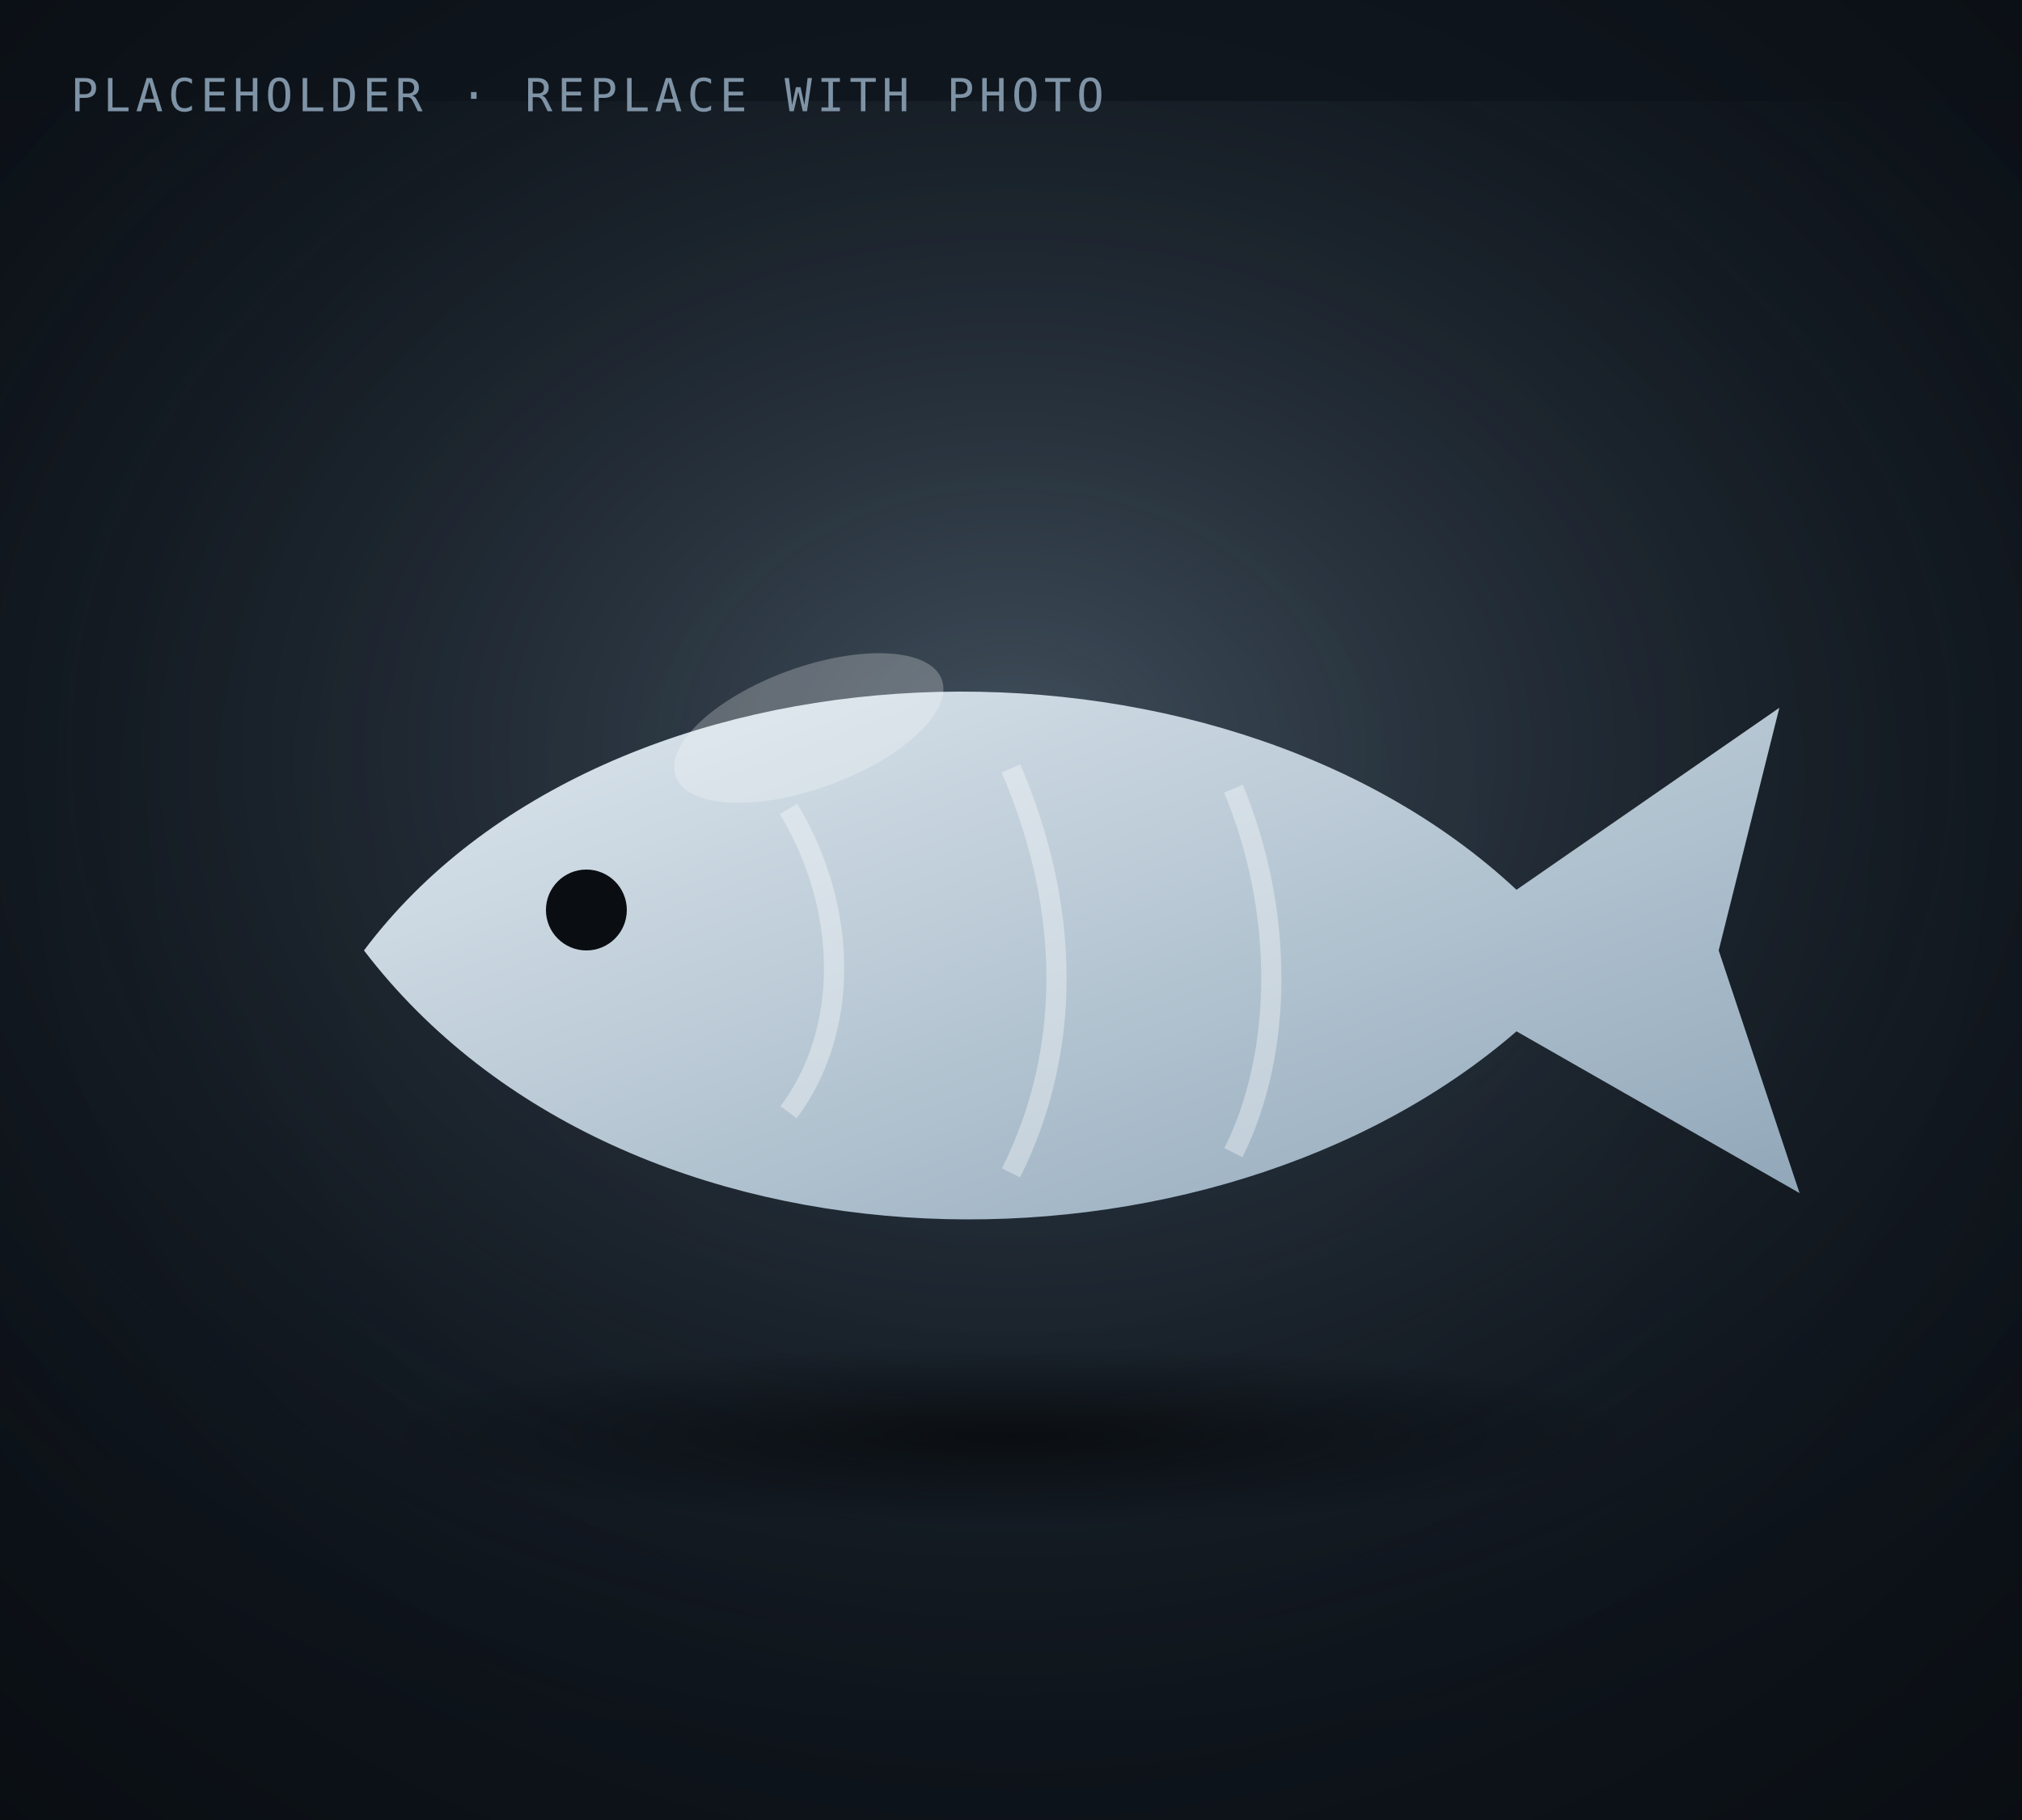
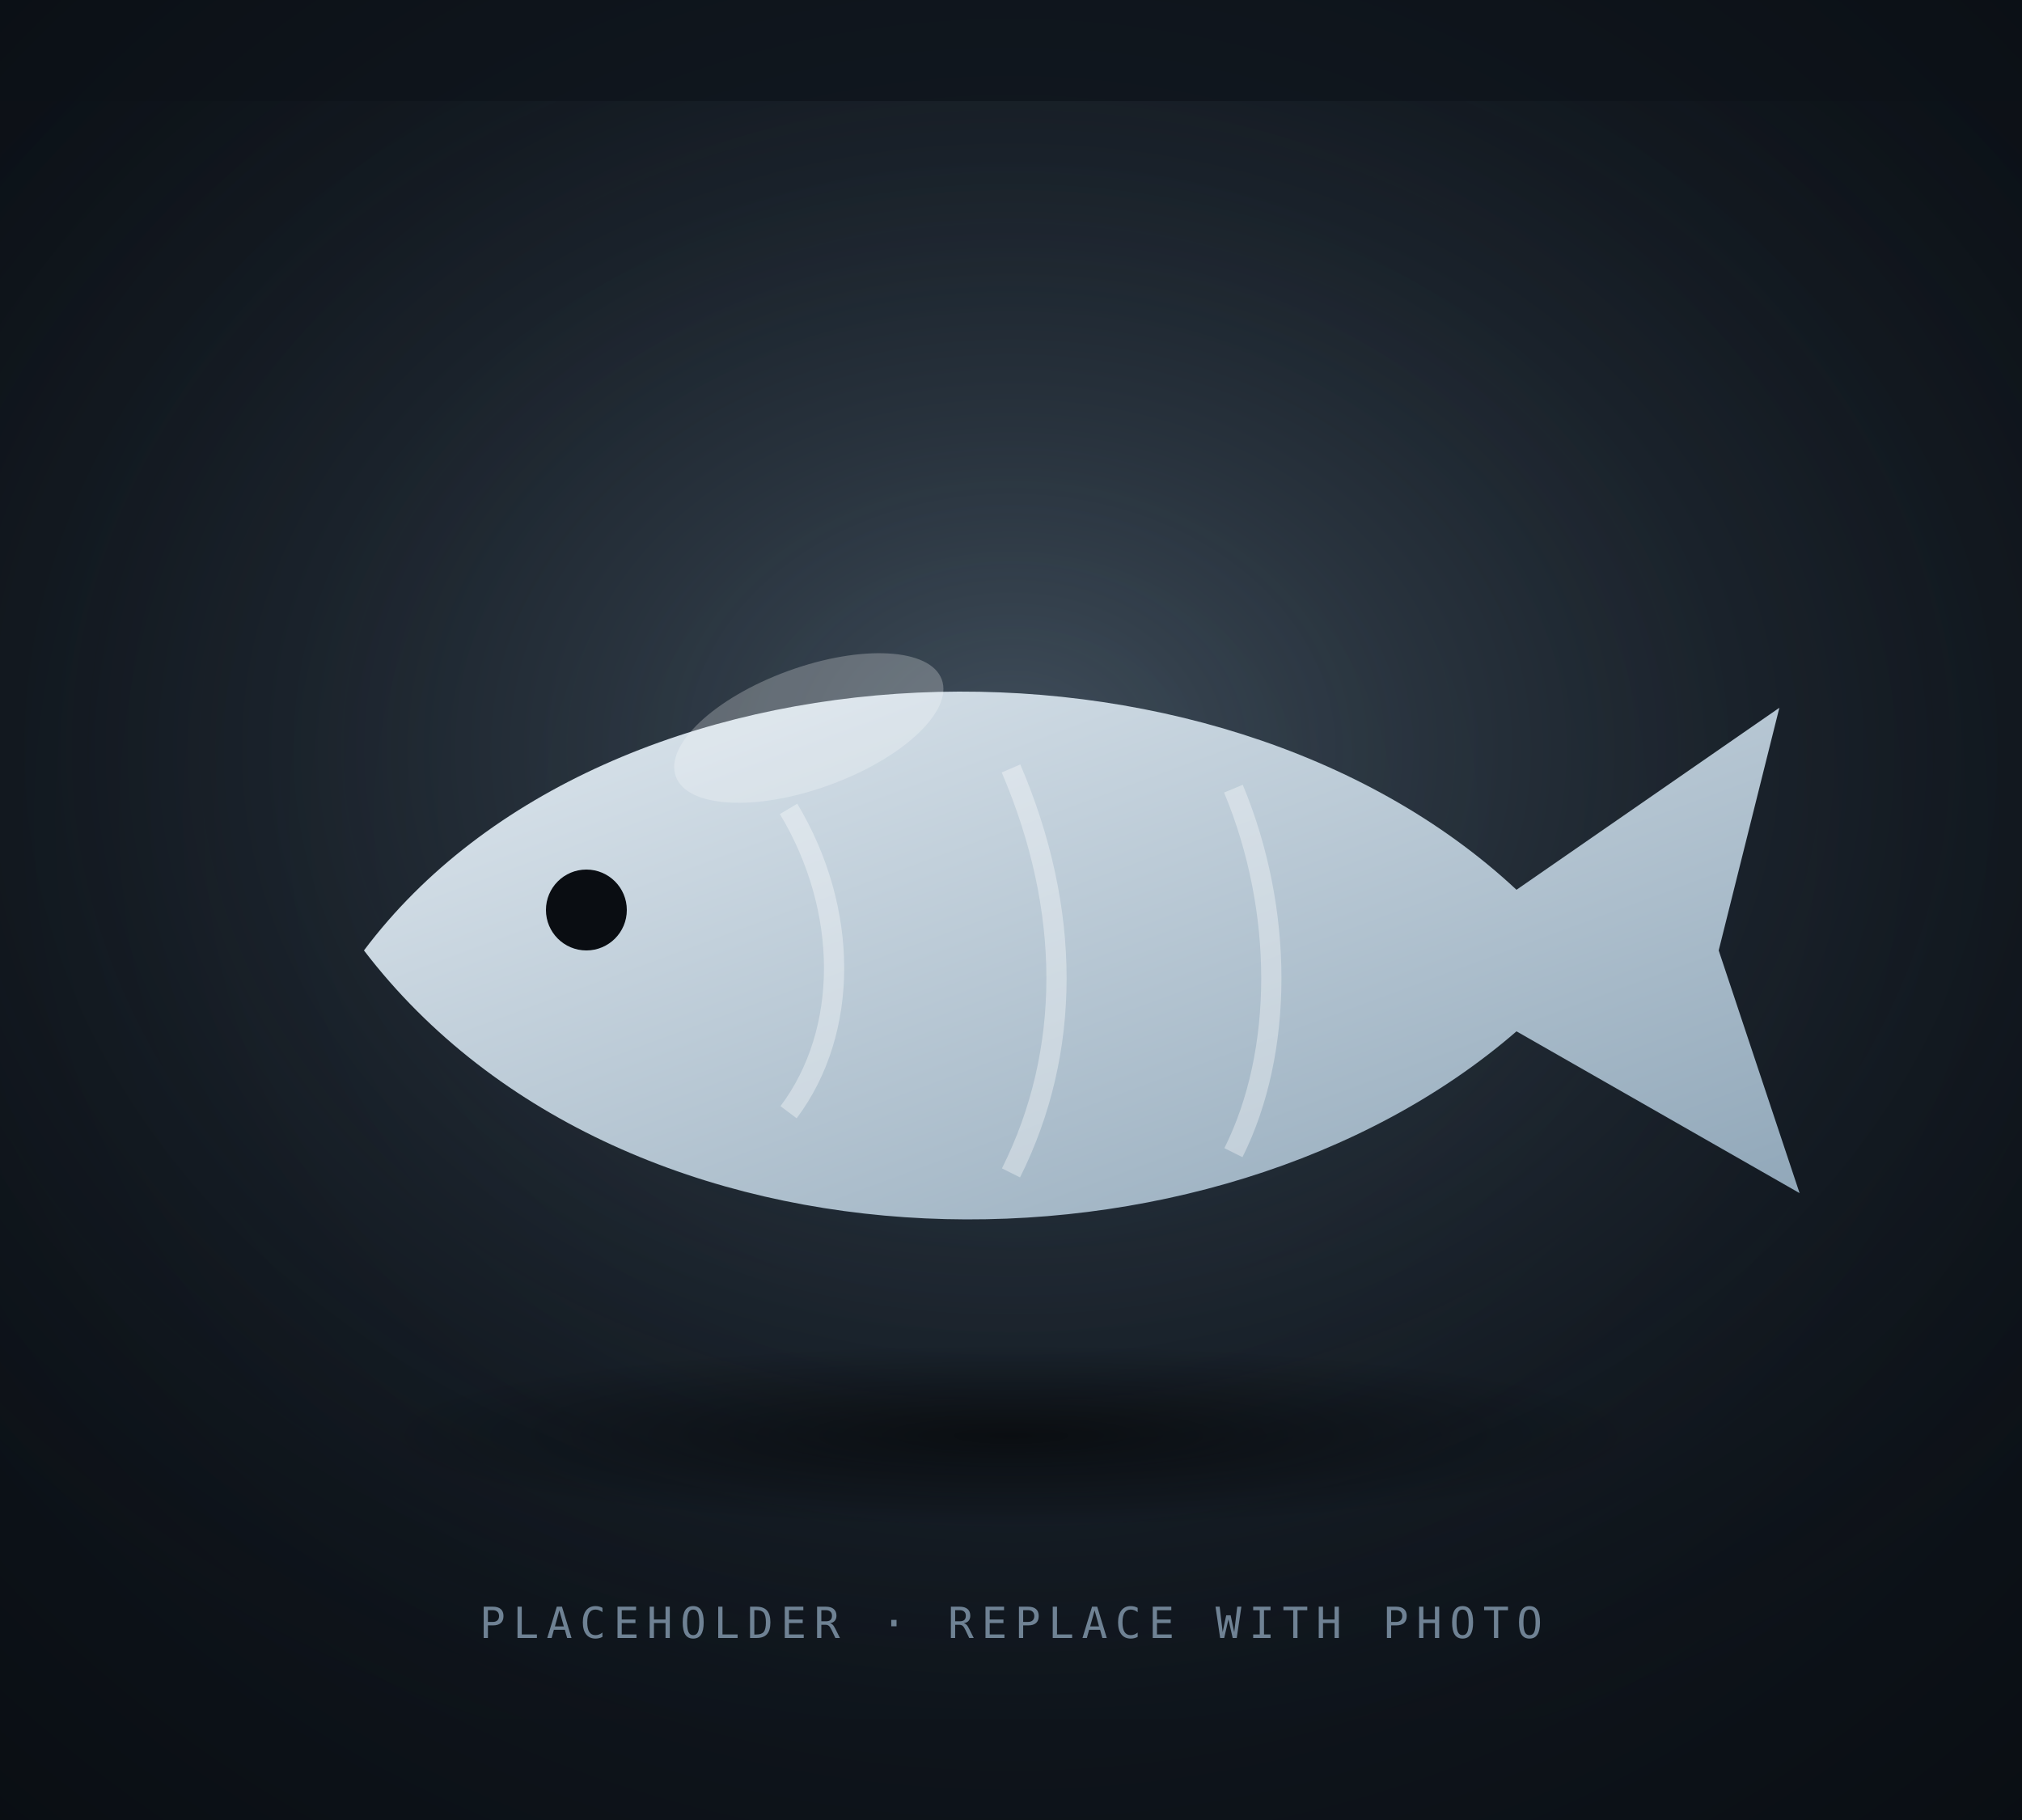
<svg xmlns="http://www.w3.org/2000/svg" viewBox="0 0 800 720" width="800" height="720">
  <defs>
    <radialGradient id="bg-sardines" cx="50%" cy="45%" r="75%">
      <stop offset="0%" stop-color="#16202b" />
      <stop offset="100%" stop-color="#0a0e13" />
    </radialGradient>
  </defs>
  <rect width="800" height="720" fill="url(#bg-sardines)" />
  <svg x="0" y="40" width="800" height="640" viewBox="0 0 200 160" class="" aria-hidden="true">
    <defs>
      <radialGradient id="gfish8fa6b8bg" cx="50%" cy="40%" r="70%">
        <stop offset="0%" stop-color="#8fa6b8" stop-opacity="0.35" />
        <stop offset="100%" stop-color="#0a0d12" stop-opacity="0" />
      </radialGradient>
      <linearGradient id="gfish8fa6b8" x1="0" y1="0" x2="1" y2="1">
        <stop offset="0%" stop-color="#dfe8ef" />
        <stop offset="100%" stop-color="#8fa6b8" />
      </linearGradient>
      <radialGradient id="gfish8fa6b8sh" cx="50%" cy="50%" r="50%">
        <stop offset="0%" stop-color="#000" stop-opacity="0.55" />
        <stop offset="100%" stop-color="#000" stop-opacity="0" />
      </radialGradient>
    </defs>
    <rect width="200" height="160" fill="url(#gfish8fa6b8bg)" />
    <ellipse cx="100" cy="132" rx="62" ry="9" fill="url(#gfish8fa6b8sh)" />
    <g>
      <path d="M36,84 C60,52 120,50 150,78 L176,60 L170,84 L178,108 L150,92 C120,118 62,118 36,84 Z" fill="url(#gfish8fa6b8)" />
      <circle cx="58" cy="80" r="4" fill="#0a0d12" />
      <path d="M78,70 C84,80 84,92 78,100 M100,66 C106,80 106,94 100,106 M122,68 C127,80 127,94 122,104" stroke="#fff" stroke-opacity="0.35" stroke-width="2" fill="none" />
      <ellipse cx="80" cy="62" rx="14" ry="6" fill="#fff" opacity="0.25" transform="rotate(-20 80 62)" />
    </g>
  </svg>
-   <text x="28" y="44" font-family="ui-monospace, Menlo, monospace" font-size="18" letter-spacing="2" fill="#7f93a6">PLACEHOLDER · REPLACE WITH PHOTO</text>
+   <text x="400" y="648" text-anchor="middle" font-family="ui-monospace, Menlo, monospace" font-size="17" letter-spacing="3" fill="#6f8294">PLACEHOLDER · REPLACE WITH PHOTO</text>
</svg>
